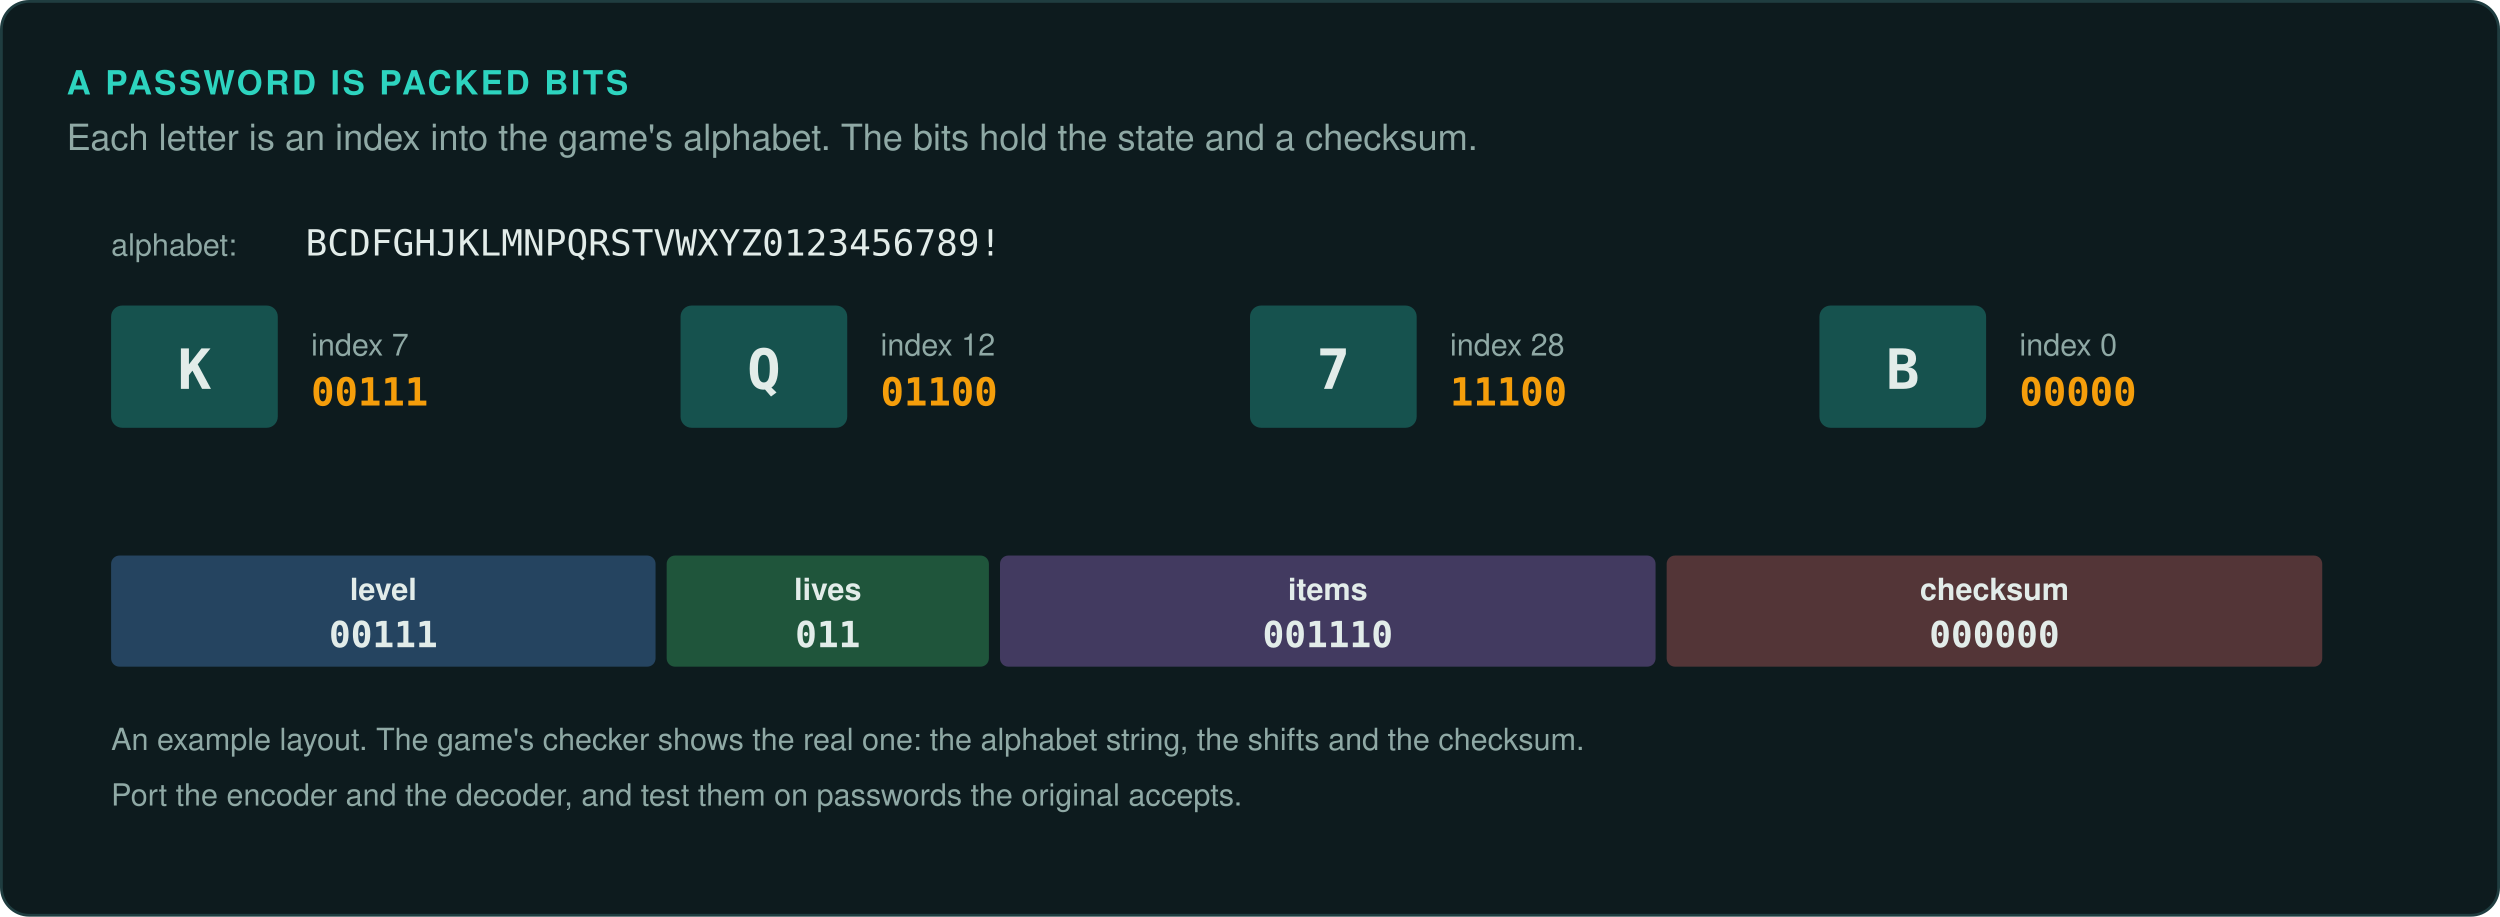
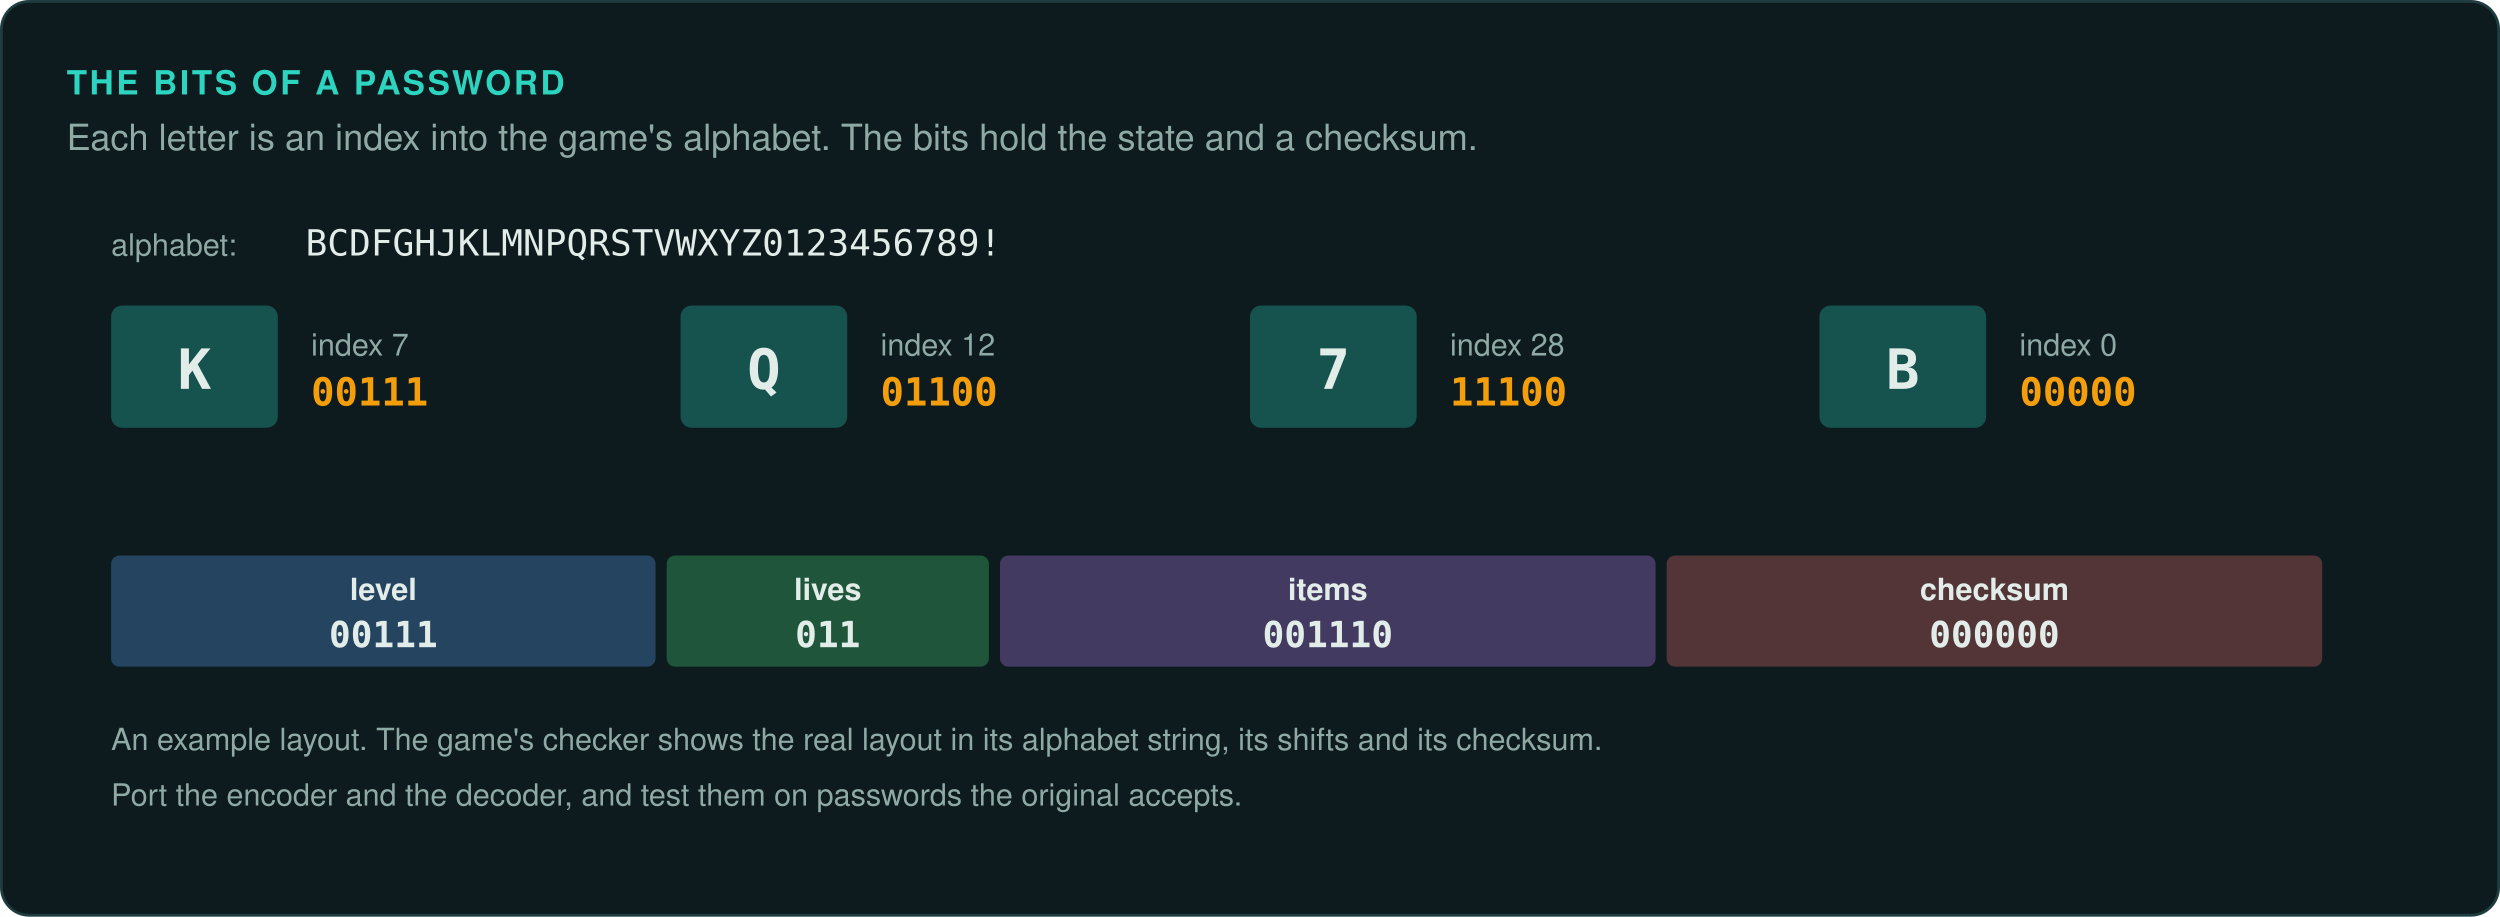
<svg xmlns="http://www.w3.org/2000/svg" width="900" height="330" viewBox="0 0 900 330" role="img" aria-label="A level password decoded: each character is an index into the game's alphabet, each index gives five bits, and the bits are packed fields with a checksum">
  <rect x="0.5" y="0.5" width="899" height="329" rx="10" fill="#0d1b1e" stroke="#1f3d40" />
  <defs>
    <marker id="arrow" viewBox="0 0 8 8" refX="7" refY="4" markerWidth="7" markerHeight="7" orient="auto">
      <path d="M0 0L8 4L0 8z" fill="#8fa9a5" />
    </marker>
  </defs>
-   <text x="24.0" y="34.0" font-family="ui-sans-serif, -apple-system, 'Segoe UI', Helvetica, Arial, sans-serif" font-size="12" font-weight="600" fill="#2dd4bf" text-anchor="start" letter-spacing="0.08em">A PASSWORD IS PACKED BITS</text>
+   <text x="24.0" y="34.0" font-family="ui-sans-serif, -apple-system, 'Segoe UI', Helvetica, Arial, sans-serif" font-size="12" font-weight="600" fill="#2dd4bf" text-anchor="start" letter-spacing="0.08em">THE BITS OF A PASSWORD</text>
  <text x="24.0" y="54.0" font-family="ui-sans-serif, -apple-system, 'Segoe UI', Helvetica, Arial, sans-serif" font-size="13" font-weight="400" fill="#8fa9a5" text-anchor="start">Each letter is an index into the game's alphabet. The bits hold the state and a checksum.</text>
  <text x="40.0" y="92.0" font-family="ui-sans-serif, -apple-system, 'Segoe UI', Helvetica, Arial, sans-serif" font-size="11" font-weight="400" fill="#8fa9a5" text-anchor="start">alphabet:</text>
  <text x="110.0" y="92.0" font-family="ui-monospace, SFMono-Regular, Menlo, Consolas, monospace" font-size="13" font-weight="400" fill="#e2ece9" text-anchor="start">BCDFGHJKLMNPQRSTVWXYZ0123456789!</text>
  <rect x="40.0" y="110.0" width="60.0" height="44.0" rx="4" fill="#2dd4bf" stroke="none" fill-opacity="0.3" />
  <text x="70.0" y="140.0" font-family="ui-monospace, SFMono-Regular, Menlo, Consolas, monospace" font-size="20" font-weight="700" fill="#e2ece9" text-anchor="middle">K</text>
  <text x="112.0" y="128.0" font-family="ui-sans-serif, -apple-system, 'Segoe UI', Helvetica, Arial, sans-serif" font-size="11" font-weight="400" fill="#8fa9a5" text-anchor="start">index 7</text>
  <text x="112.0" y="146.0" font-family="ui-monospace, SFMono-Regular, Menlo, Consolas, monospace" font-size="14" font-weight="600" fill="#f59e0b" text-anchor="start">00111</text>
  <rect x="245.0" y="110.0" width="60.0" height="44.0" rx="4" fill="#2dd4bf" stroke="none" fill-opacity="0.3" />
  <text x="275.0" y="140.0" font-family="ui-monospace, SFMono-Regular, Menlo, Consolas, monospace" font-size="20" font-weight="700" fill="#e2ece9" text-anchor="middle">Q</text>
  <text x="317.0" y="128.0" font-family="ui-sans-serif, -apple-system, 'Segoe UI', Helvetica, Arial, sans-serif" font-size="11" font-weight="400" fill="#8fa9a5" text-anchor="start">index 12</text>
  <text x="317.0" y="146.0" font-family="ui-monospace, SFMono-Regular, Menlo, Consolas, monospace" font-size="14" font-weight="600" fill="#f59e0b" text-anchor="start">01100</text>
  <rect x="450.0" y="110.0" width="60.0" height="44.0" rx="4" fill="#2dd4bf" stroke="none" fill-opacity="0.3" />
  <text x="480.0" y="140.0" font-family="ui-monospace, SFMono-Regular, Menlo, Consolas, monospace" font-size="20" font-weight="700" fill="#e2ece9" text-anchor="middle">7</text>
  <text x="522.0" y="128.0" font-family="ui-sans-serif, -apple-system, 'Segoe UI', Helvetica, Arial, sans-serif" font-size="11" font-weight="400" fill="#8fa9a5" text-anchor="start">index 28</text>
  <text x="522.0" y="146.0" font-family="ui-monospace, SFMono-Regular, Menlo, Consolas, monospace" font-size="14" font-weight="600" fill="#f59e0b" text-anchor="start">11100</text>
  <rect x="655.0" y="110.0" width="60.0" height="44.0" rx="4" fill="#2dd4bf" stroke="none" fill-opacity="0.3" />
  <text x="685.0" y="140.0" font-family="ui-monospace, SFMono-Regular, Menlo, Consolas, monospace" font-size="20" font-weight="700" fill="#e2ece9" text-anchor="middle">B</text>
  <text x="727.0" y="128.0" font-family="ui-sans-serif, -apple-system, 'Segoe UI', Helvetica, Arial, sans-serif" font-size="11" font-weight="400" fill="#8fa9a5" text-anchor="start">index 0</text>
  <text x="727.0" y="146.0" font-family="ui-monospace, SFMono-Regular, Menlo, Consolas, monospace" font-size="14" font-weight="600" fill="#f59e0b" text-anchor="start">00000</text>
  <rect x="40.0" y="200.0" width="196.0" height="40.0" rx="3" fill="#60a5fa" stroke="none" fill-opacity="0.3" />
  <text x="138.0" y="216.0" font-family="ui-sans-serif, -apple-system, 'Segoe UI', Helvetica, Arial, sans-serif" font-size="11" font-weight="600" fill="#e2ece9" text-anchor="middle">level</text>
  <text x="138.0" y="233.0" font-family="ui-monospace, SFMono-Regular, Menlo, Consolas, monospace" font-size="13" font-weight="600" fill="#e2ece9" text-anchor="middle">00111</text>
  <rect x="240.0" y="200.0" width="116.0" height="40.0" rx="3" fill="#4ade80" stroke="none" fill-opacity="0.3" />
  <text x="298.0" y="216.0" font-family="ui-sans-serif, -apple-system, 'Segoe UI', Helvetica, Arial, sans-serif" font-size="11" font-weight="600" fill="#e2ece9" text-anchor="middle">lives</text>
  <text x="298.0" y="233.0" font-family="ui-monospace, SFMono-Regular, Menlo, Consolas, monospace" font-size="13" font-weight="600" fill="#e2ece9" text-anchor="middle">011</text>
  <rect x="360.0" y="200.0" width="236.0" height="40.0" rx="3" fill="#c084fc" stroke="none" fill-opacity="0.3" />
  <text x="478.0" y="216.0" font-family="ui-sans-serif, -apple-system, 'Segoe UI', Helvetica, Arial, sans-serif" font-size="11" font-weight="600" fill="#e2ece9" text-anchor="middle">items</text>
  <text x="478.0" y="233.0" font-family="ui-monospace, SFMono-Regular, Menlo, Consolas, monospace" font-size="13" font-weight="600" fill="#e2ece9" text-anchor="middle">001110</text>
  <rect x="600.0" y="200.0" width="236.0" height="40.0" rx="3" fill="#f87171" stroke="none" fill-opacity="0.3" />
  <text x="718.0" y="216.0" font-family="ui-sans-serif, -apple-system, 'Segoe UI', Helvetica, Arial, sans-serif" font-size="11" font-weight="600" fill="#e2ece9" text-anchor="middle">checksum</text>
  <text x="718.0" y="233.0" font-family="ui-monospace, SFMono-Regular, Menlo, Consolas, monospace" font-size="13" font-weight="600" fill="#e2ece9" text-anchor="middle">000000</text>
-   <text x="40.0" y="270.0" font-family="ui-sans-serif, -apple-system, 'Segoe UI', Helvetica, Arial, sans-serif" font-size="11" font-weight="400" fill="#8fa9a5" text-anchor="start">An example layout. The game's checker shows the real one: the alphabet string, the shifts and the checksum.</text>
+   <text x="40.0" y="270.0" font-family="ui-sans-serif, -apple-system, 'Segoe UI', Helvetica, Arial, sans-serif" font-size="11" font-weight="400" fill="#8fa9a5" text-anchor="start">An example layout. The game's checker shows the real layout in its alphabet string, its shifts and its checksum.</text>
  <text x="40.0" y="290.0" font-family="ui-sans-serif, -apple-system, 'Segoe UI', Helvetica, Arial, sans-serif" font-size="11" font-weight="400" fill="#8fa9a5" text-anchor="start">Port the encoder and the decoder, and test them on passwords the original accepts.</text>
</svg>
